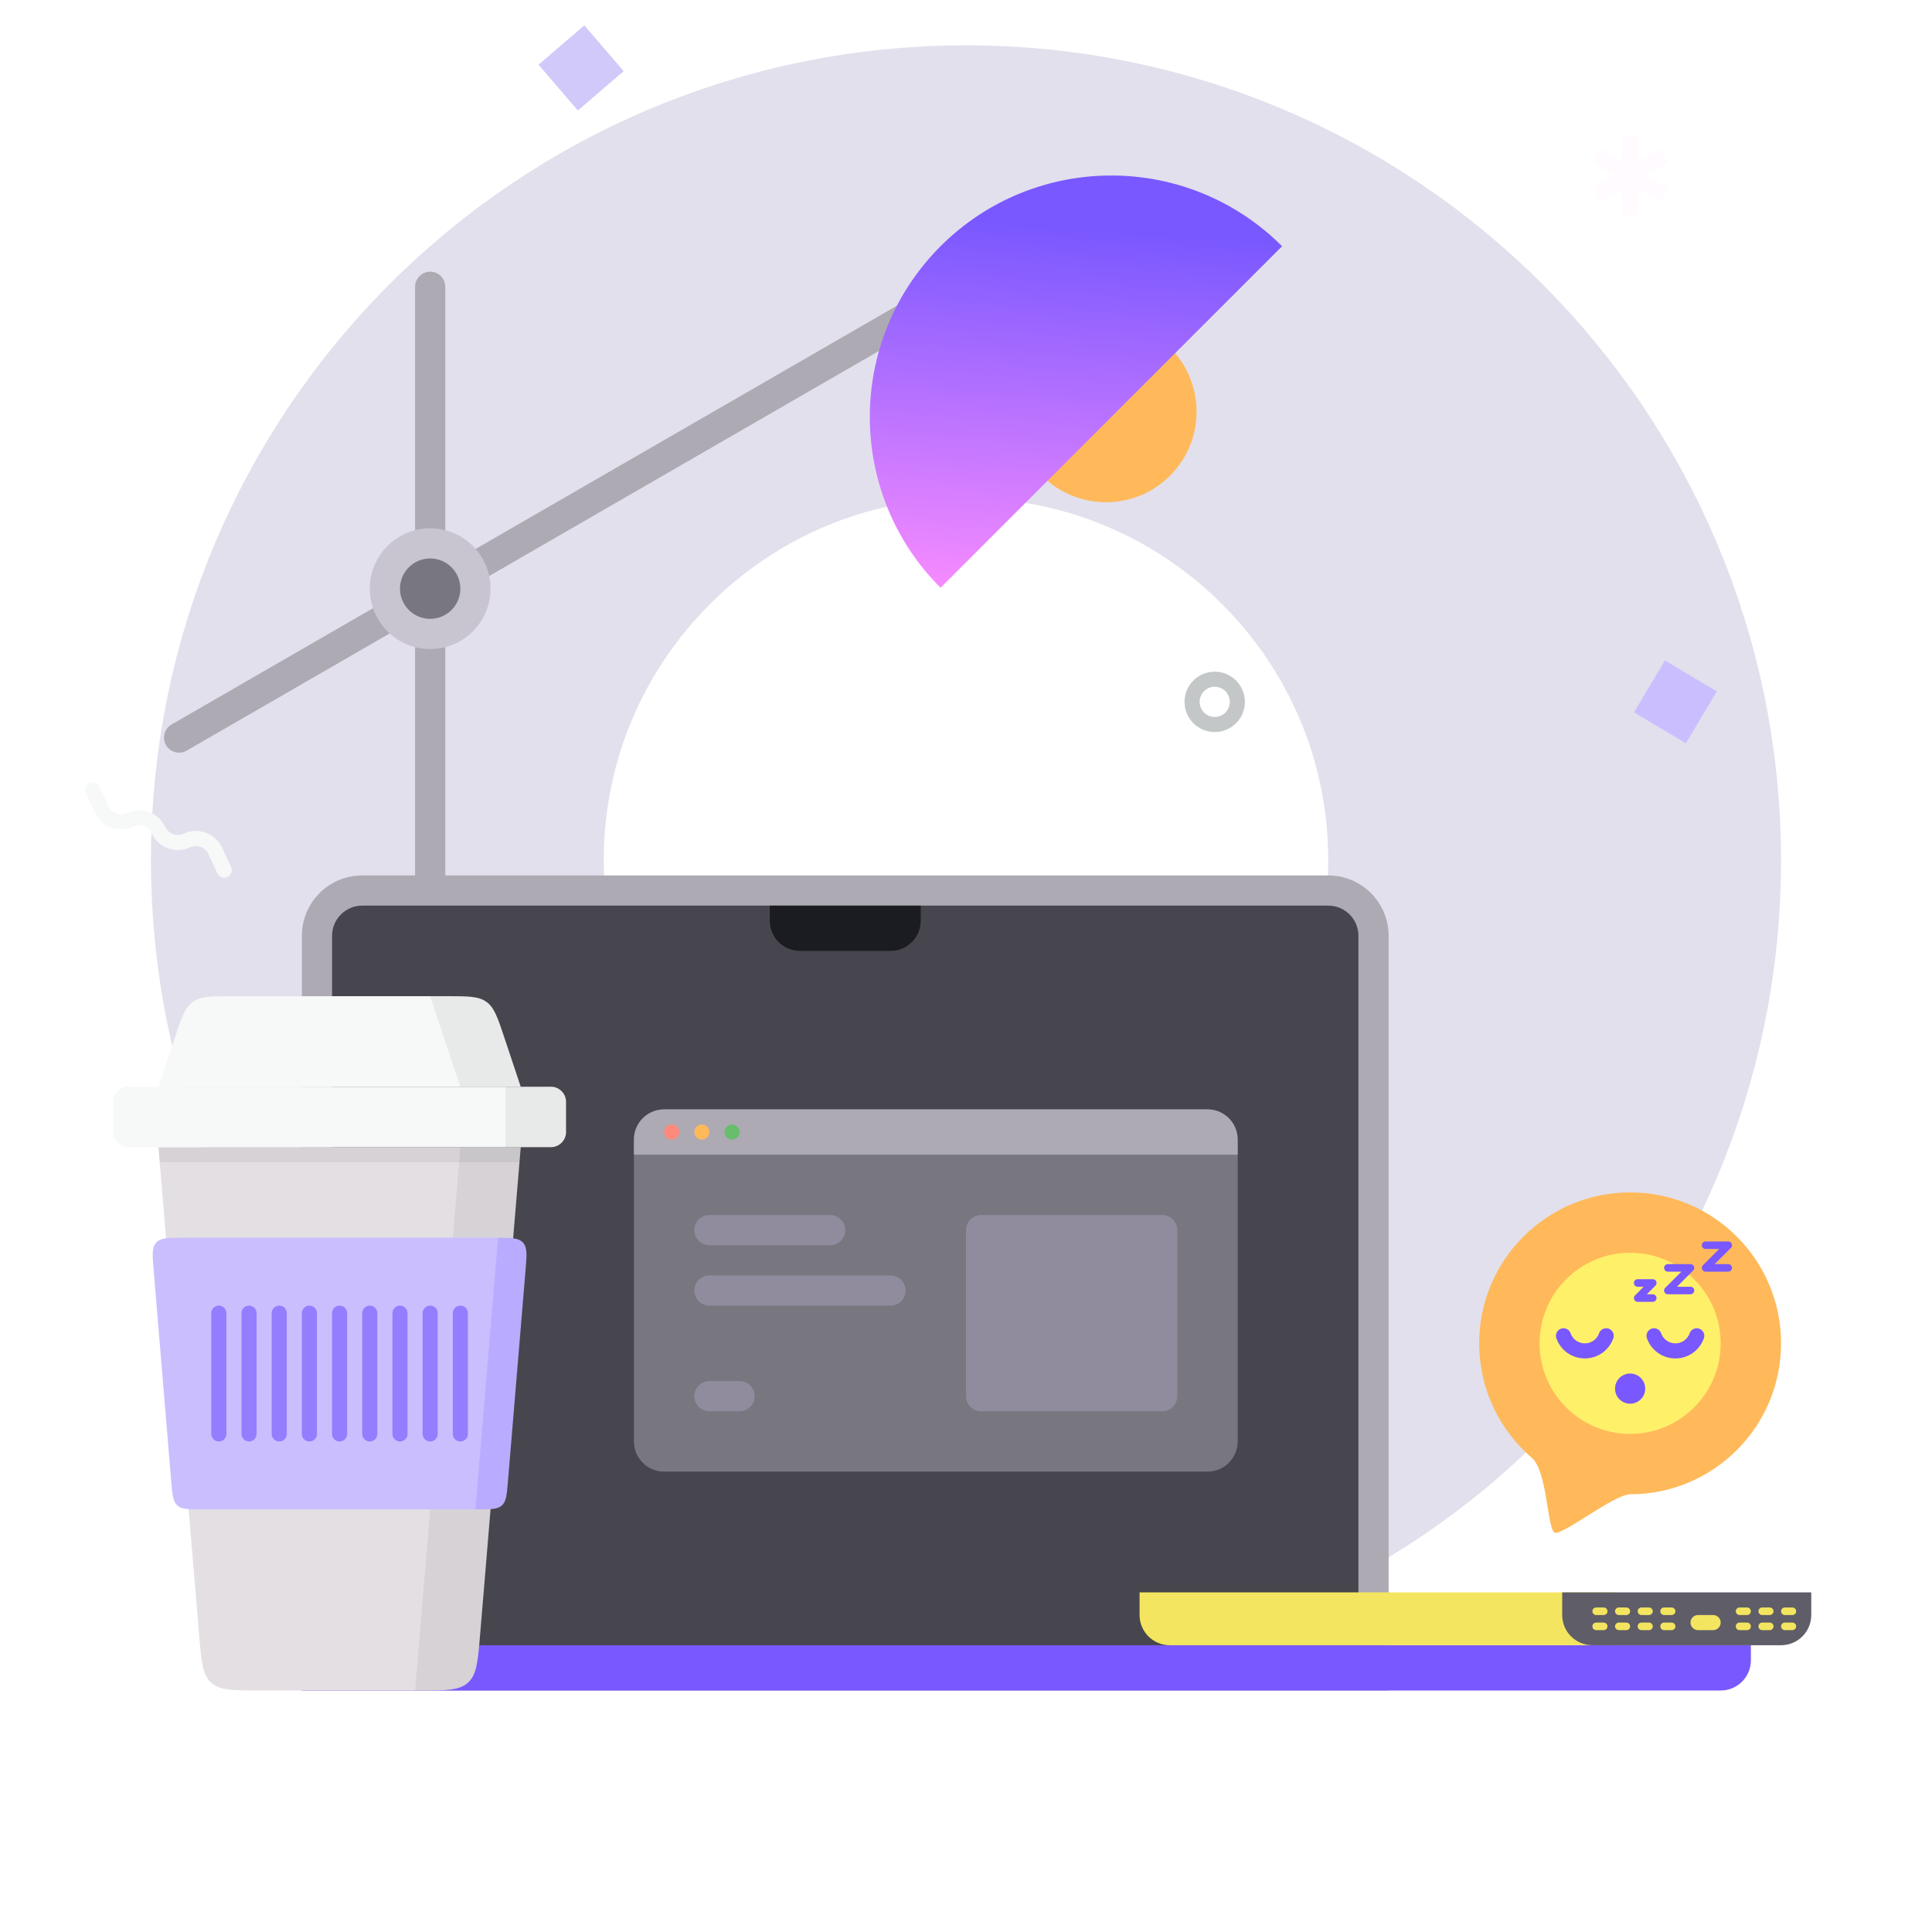
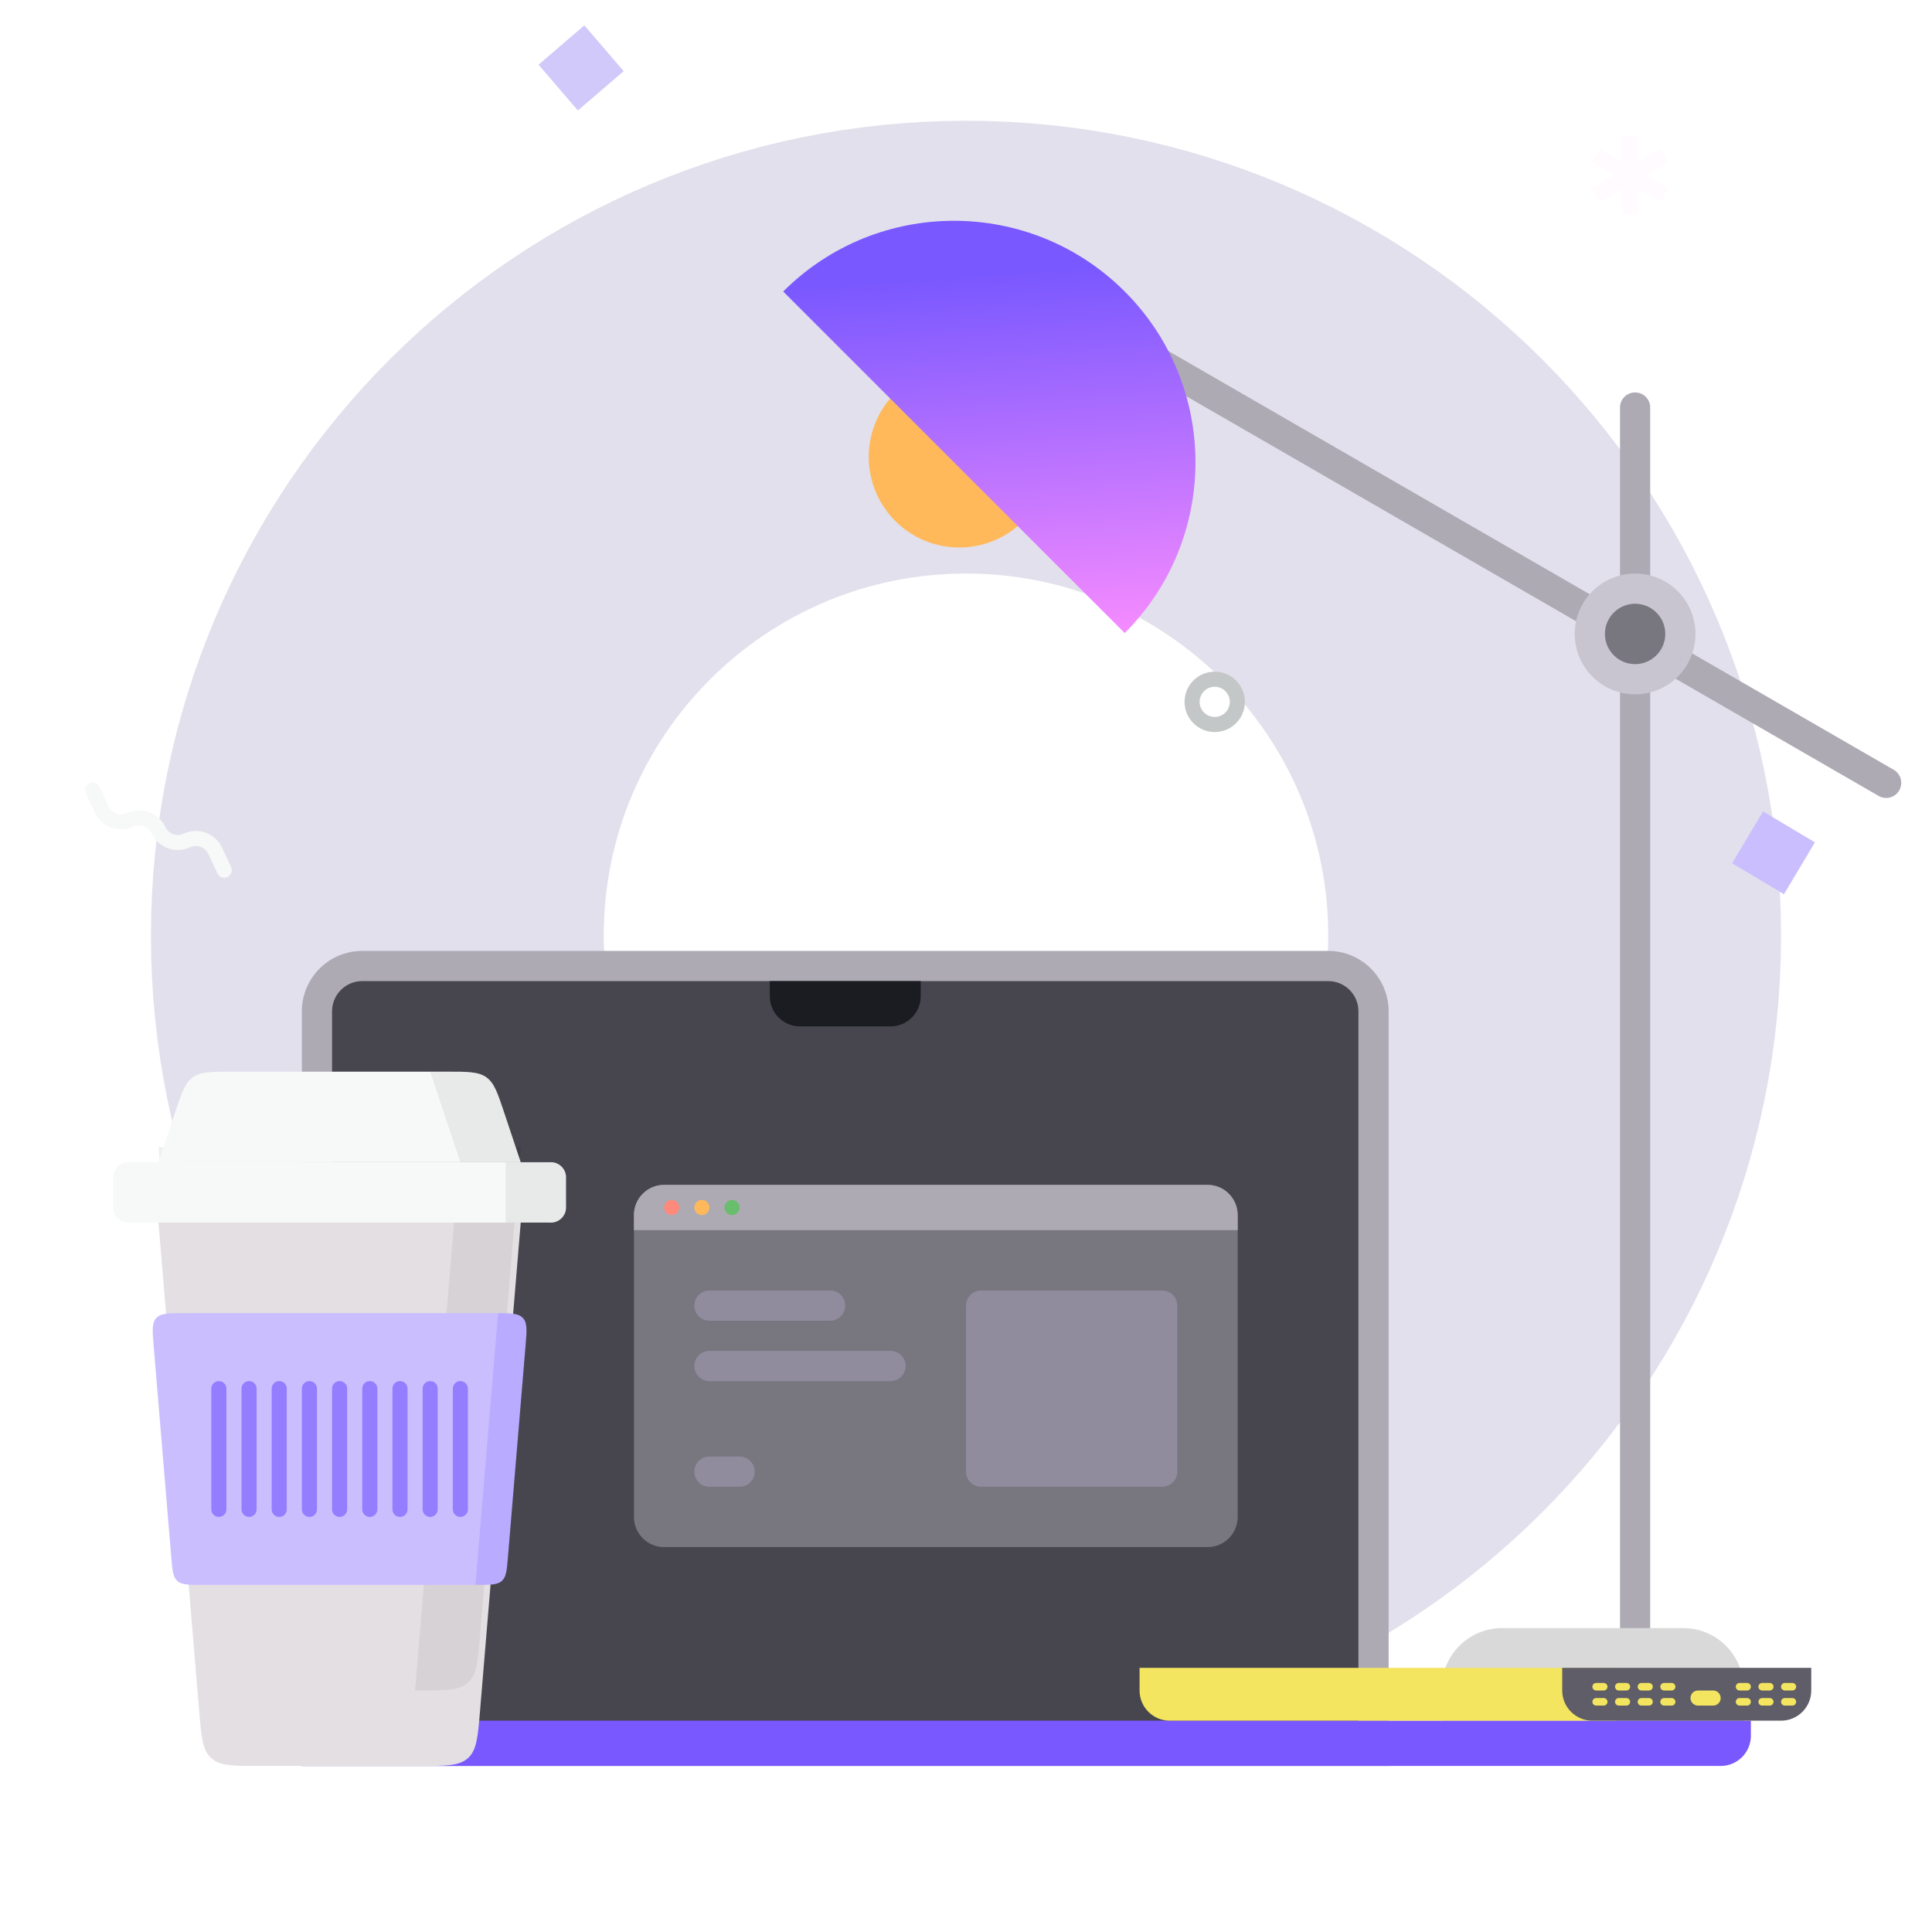
<svg xmlns="http://www.w3.org/2000/svg" width="256" height="256" viewBox="0 0 256 256" fill="none">
-   <circle cx="128" cy="114" r="78" stroke="#E2E0EC" stroke-width="60" />
-   <rect x="55" y="36" width="4" height="160" rx="2" fill="#ADAAB4" />
-   <rect x="142.244" y="27" width="4" height="140" rx="2" transform="rotate(60 142.244 27)" fill="#ADAAB4" />
-   <path d="M42.623 187.732C42.623 183.314 46.205 179.732 50.623 179.732H74.623C79.041 179.732 82.623 183.314 82.623 187.732V195.732H42.623V187.732Z" fill="#D9D9D9" />
-   <circle cx="57" cy="78" r="8" fill="#C9C5D0" />
-   <circle cx="57" cy="78" r="4" fill="#78767F" />
-   <circle cx="146.549" cy="54.548" r="12" transform="rotate(-45 146.549 54.5476)" fill="#FFB95A" />
-   <path d="M169.882 32.627C169.882 32.627 159.752 42.758 147.255 55.255C134.758 67.751 124.627 77.882 124.627 77.882C112.131 65.385 112.131 45.124 124.627 32.627C137.124 20.131 157.385 20.131 169.882 32.627Z" fill="url(#paint0_linear_240_10907)" />
-   <path d="M40 124C40 119.582 43.582 116 48 116H176C180.418 116 184 119.582 184 124V224H40V124Z" fill="#ADAAB4" />
-   <path d="M44 124C44 121.791 45.791 120 48 120H176C178.209 120 180 121.791 180 124V220H44V124Z" fill="#47464E" />
-   <path d="M40 218H232V220C232 222.209 230.209 224 228 224H40V218Z" fill="#7958FF" />
-   <path d="M102 120H122V122C122 124.209 120.209 126 118 126H106C103.791 126 102 124.209 102 122V120Z" fill="#1B1B22" />
-   <rect x="84" y="147" width="80" height="48" rx="4" fill="#78767F" />
-   <path d="M84 151C84 148.791 85.791 147 88 147H160C162.209 147 164 148.791 164 151V153H84V151Z" fill="#ADAAB4" />
-   <circle cx="89" cy="150" r="1" fill="#FF897A" />
-   <circle cx="93" cy="150" r="1" fill="#FFB95A" />
-   <circle cx="97" cy="150" r="1" fill="#68BE6C" />
-   <rect x="92" y="161" width="20" height="4" rx="2" fill="#908C9E" />
-   <rect x="128" y="161" width="28" height="26" rx="2" fill="#908C9E" />
-   <rect x="92" y="169" width="28" height="4" rx="2" fill="#908C9E" />
-   <rect x="92" y="183" width="8" height="4" rx="2" fill="#908C9E" />
-   <path d="M21 152H69L63.611 216.664C63.321 220.146 63.176 221.887 62.028 222.944C60.88 224 59.133 224 55.639 224H34.361C30.867 224 29.12 224 27.972 222.944C26.824 221.887 26.679 220.146 26.389 216.664L21 152Z" fill="#E3DFE3" />
+   <circle cx="128" cy="124" r="78" stroke="#E2E0EC" stroke-width="60" />
+   <path d="M218.66 54C218.66 52.895 217.765 52 216.66 52C215.556 52 214.66 52.895 214.66 54V230C214.66 231.105 215.556 232 216.66 232C217.765 232 218.66 231.105 218.66 230V54Z" fill="#ADAAB4" />
+   <rect width="4" height="140" rx="2" transform="matrix(-0.5 0.866025 0.866025 0.5 131.415 33)" fill="#ADAAB4" />
+   <path d="M231.038 223.732C231.038 219.314 227.456 215.732 223.038 215.732H199.038C194.619 215.732 191.038 219.314 191.038 223.732V231.732H231.038V223.732Z" fill="#D9D9D9" />
+   <circle r="8" transform="matrix(-1 0 0 1 216.66 84)" fill="#C9C5D0" />
+   <circle r="4" transform="matrix(-1 0 0 1 216.66 84)" fill="#78767F" />
+   <circle r="12" transform="matrix(-0.707107 -0.707107 -0.707107 0.707107 127.112 60.5477)" fill="#FFB95A" />
+   <path d="M103.778 38.627C103.778 38.627 113.909 48.758 126.405 61.255C138.902 73.752 149.033 83.882 149.033 83.882C161.53 71.385 161.53 51.124 149.033 38.627C136.536 26.131 116.275 26.131 103.778 38.627Z" fill="url(#paint0_linear_494_13573)" />
+   <path d="M40 134C40 129.582 43.582 126 48 126H176C180.418 126 184 129.582 184 134V234H40V134Z" fill="#ADAAB4" />
+   <path d="M44 134C44 131.791 45.791 130 48 130H176C178.209 130 180 131.791 180 134V230H44V134Z" fill="#47464E" />
+   <path d="M40 228H232V230C232 232.209 230.209 234 228 234H40V228Z" fill="#7958FF" />
+   <path d="M102 130H122V132C122 134.209 120.209 136 118 136H106C103.791 136 102 134.209 102 132V130Z" fill="#1B1B22" />
+   <rect x="84" y="157" width="80" height="48" rx="4" fill="#78767F" />
+   <path d="M84 161C84 158.791 85.791 157 88 157H160C162.209 157 164 158.791 164 161V163H84V161Z" fill="#ADAAB4" />
+   <circle cx="89" cy="160" r="1" fill="#FF897A" />
+   <circle cx="93" cy="160" r="1" fill="#FFB95A" />
+   <circle cx="97" cy="160" r="1" fill="#68BE6C" />
+   <rect x="92" y="171" width="20" height="4" rx="2" fill="#908C9E" />
+   <rect x="128" y="171" width="28" height="26" rx="2" fill="#908C9E" />
+   <rect x="92" y="179" width="28" height="4" rx="2" fill="#908C9E" />
+   <rect x="92" y="193" width="8" height="4" rx="2" fill="#908C9E" />
+   <path d="M21 162H69L63.611 226.664C63.321 230.146 63.176 231.887 62.028 232.944C60.88 234 59.133 234 55.639 234H34.361C30.867 234 29.12 234 27.972 232.944C26.824 231.887 26.679 230.146 26.389 226.664L21 162Z" fill="#E3DFE3" />
  <g opacity="0.06">
    <path d="M69 152H61L55 224H55.639C59.133 224 60.88 224 62.028 222.944C63.176 221.887 63.321 220.146 63.611 216.664L69 152Z" fill="black" style="mix-blend-mode:soft-light" />
  </g>
  <path fill-rule="evenodd" clip-rule="evenodd" d="M69 152H21L21.167 154H68.833L69 152Z" fill="black" fill-opacity="0.06" />
-   <path fill-rule="evenodd" clip-rule="evenodd" d="M26.68 200C24.933 200 24.06 200 23.486 199.472C22.912 198.944 22.839 198.073 22.694 196.332L20.361 168.332C20.192 166.305 20.107 165.292 20.701 164.646C21.296 164 22.313 164 24.347 164H65.652C67.686 164 68.704 164 69.298 164.646C69.892 165.292 69.807 166.305 69.638 168.332L67.305 196.332C67.16 198.073 67.088 198.944 66.513 199.472C65.939 200 65.066 200 63.319 200H26.68Z" fill="#CABEFF" />
-   <path style="mix-blend-mode:soft-light" fill-rule="evenodd" clip-rule="evenodd" d="M63 200H63.319C65.066 200 65.94 200 66.514 199.472C67.088 198.944 67.161 198.073 67.306 196.332L69.639 168.332C69.808 166.305 69.892 165.292 69.298 164.646C68.739 164.038 67.805 164.002 66 164L63 200Z" fill="black" fill-opacity="0.4" />
-   <path fill-rule="evenodd" clip-rule="evenodd" d="M28 174C28 173.448 28.448 173 29 173C29.552 173 30 173.448 30 174V190C30 190.552 29.552 191 29 191C28.448 191 28 190.552 28 190V174ZM32 174C32 173.448 32.448 173 33 173C33.552 173 34 173.448 34 174V190C34 190.552 33.552 191 33 191C32.448 191 32 190.552 32 190V174ZM37 173C36.448 173 36 173.448 36 174V190C36 190.552 36.448 191 37 191C37.552 191 38 190.552 38 190V174C38 173.448 37.552 173 37 173ZM40 174C40 173.448 40.448 173 41 173C41.552 173 42 173.448 42 174V190C42 190.552 41.552 191 41 191C40.448 191 40 190.552 40 190V174ZM45 173C44.448 173 44 173.448 44 174V190C44 190.552 44.448 191 45 191C45.552 191 46 190.552 46 190V174C46 173.448 45.552 173 45 173ZM48 174C48 173.448 48.448 173 49 173C49.552 173 50 173.448 50 174V190C50 190.552 49.552 191 49 191C48.448 191 48 190.552 48 190V174ZM53 173C52.448 173 52 173.448 52 174V190C52 190.552 52.448 191 53 191C53.552 191 54 190.552 54 190V174C54 173.448 53.552 173 53 173ZM56 174C56 173.448 56.448 173 57 173C57.552 173 58 173.448 58 174V190C58 190.552 57.552 191 57 191C56.448 191 56 190.552 56 190V174ZM61 173C60.448 173 60 173.448 60 174V190C60 190.552 60.448 191 61 191C61.552 191 62 190.552 62 190V174C62 173.448 61.552 173 61 173Z" fill="#947DFF" />
-   <path d="M23.177 137.47C24.057 134.83 24.497 133.51 25.544 132.755C26.592 132 27.983 132 30.766 132H59.234C62.017 132 63.408 132 64.456 132.755C65.503 133.51 65.943 134.83 66.823 137.47L69 144H21L23.177 137.47Z" fill="#F7F8F8" />
+   <path fill-rule="evenodd" clip-rule="evenodd" d="M26.681 210C24.934 210 24.06 210 23.486 209.472C22.912 208.944 22.84 208.073 22.694 206.332L20.361 178.332C20.192 176.305 20.108 175.292 20.702 174.646C21.296 174 22.313 174 24.347 174H65.653C67.687 174 68.704 174 69.298 174.646C69.892 175.292 69.808 176.305 69.639 178.332L67.306 206.332C67.161 208.073 67.088 208.944 66.514 209.472C65.94 210 65.066 210 63.319 210H26.681Z" fill="#CABEFF" />
+   <path style="mix-blend-mode:soft-light" fill-rule="evenodd" clip-rule="evenodd" d="M63 210H63.319C65.066 210 65.94 210 66.514 209.472C67.088 208.944 67.161 208.073 67.306 206.332L69.639 178.332C69.808 176.305 69.892 175.292 69.298 174.646C68.739 174.038 67.805 174.002 66 174L63 210Z" fill="black" fill-opacity="0.4" />
+   <path fill-rule="evenodd" clip-rule="evenodd" d="M28 184C28 183.448 28.448 183 29 183C29.552 183 30 183.448 30 184V200C30 200.552 29.552 201 29 201C28.448 201 28 200.552 28 200V184ZM32 184C32 183.448 32.448 183 33 183C33.552 183 34 183.448 34 184V200C34 200.552 33.552 201 33 201C32.448 201 32 200.552 32 200V184ZM37 183C36.448 183 36 183.448 36 184V200C36 200.552 36.448 201 37 201C37.552 201 38 200.552 38 200V184C38 183.448 37.552 183 37 183ZM40 184C40 183.448 40.448 183 41 183C41.552 183 42 183.448 42 184V200C42 200.552 41.552 201 41 201C40.448 201 40 200.552 40 200V184ZM45 183C44.448 183 44 183.448 44 184V200C44 200.552 44.448 201 45 201C45.552 201 46 200.552 46 200V184C46 183.448 45.552 183 45 183ZM48 184C48 183.448 48.448 183 49 183C49.552 183 50 183.448 50 184V200C50 200.552 49.552 201 49 201C48.448 201 48 200.552 48 200V184ZM53 183C52.448 183 52 183.448 52 184V200C52 200.552 52.448 201 53 201C53.552 201 54 200.552 54 200V184C54 183.448 53.552 183 53 183ZM56 184C56 183.448 56.448 183 57 183C57.552 183 58 183.448 58 184V200C58 200.552 57.552 201 57 201C56.448 201 56 200.552 56 200V184ZM61 183C60.448 183 60 183.448 60 184V200C60 200.552 60.448 201 61 201C61.552 201 62 200.552 62 200V184C62 183.448 61.552 183 61 183Z" fill="#947DFF" />
+   <path d="M23.177 147.47C24.057 144.83 24.497 143.51 25.544 142.755C26.592 142 27.983 142 30.766 142H59.234C62.017 142 63.408 142 64.456 142.755C65.503 143.51 65.943 144.83 66.823 147.47L69 154H21L23.177 147.47Z" fill="#F7F8F8" />
  <g opacity="0.06">
-     <path d="M61 144H69L66.823 137.47C65.943 134.83 65.503 133.51 64.456 132.755C63.408 132 62.017 132 59.234 132H57L61 144Z" fill="black" style="mix-blend-mode:soft-light" />
+     <path d="M61 154H69L66.823 147.47C65.943 144.83 65.503 143.51 64.456 142.755C63.408 142 62.017 142 59.234 142H57L61 154Z" fill="black" style="mix-blend-mode:soft-light" />
  </g>
-   <rect x="15" y="144" width="60" height="8" rx="2" fill="#F7F8F8" />
+   <rect x="15" y="154" width="60" height="8" rx="2" fill="#F7F8F8" />
  <g opacity="0.06">
-     <path d="M67 144H71C72.886 144 73.828 144 74.414 144.586C75 145.172 75 146.114 75 148C75 149.886 75 150.828 74.414 151.414C73.828 152 72.886 152 71 152H67V144Z" fill="black" style="mix-blend-mode:soft-light" />
+     <path d="M67 154H71C72.886 154 73.828 154 74.414 154.586C75 155.172 75 156.114 75 158C75 159.886 75 160.828 74.414 161.414C73.828 162 72.886 162 71 162H67V154Z" fill="black" style="mix-blend-mode:soft-light" />
  </g>
-   <path d="M151 211H214V218H155C152.791 218 151 216.209 151 214V211Z" fill="#F4E560" />
-   <path d="M207 211H240V214C240 216.209 238.209 218 236 218H211C208.791 218 207 216.209 207 214V211Z" fill="#5F5D67" />
-   <path fill-rule="evenodd" clip-rule="evenodd" d="M211.5 213C211.224 213 211 213.224 211 213.5C211 213.776 211.224 214 211.5 214H212.5C212.776 214 213 213.776 213 213.5C213 213.224 212.776 213 212.5 213H211.5ZM211.5 215C211.224 215 211 215.224 211 215.5C211 215.776 211.224 216 211.5 216H212.5C212.776 216 213 215.776 213 215.5C213 215.224 212.776 215 212.5 215H211.5ZM214 215.5C214 215.224 214.224 215 214.5 215H215.5C215.776 215 216 215.224 216 215.5C216 215.776 215.776 216 215.5 216H214.5C214.224 216 214 215.776 214 215.5ZM217.5 215C217.224 215 217 215.224 217 215.5C217 215.776 217.224 216 217.5 216H218.5C218.776 216 219 215.776 219 215.5C219 215.224 218.776 215 218.5 215H217.5ZM220 215.5C220 215.224 220.224 215 220.5 215H221.5C221.776 215 222 215.224 222 215.5C222 215.776 221.776 216 221.5 216H220.5C220.224 216 220 215.776 220 215.5ZM214.5 213C214.224 213 214 213.224 214 213.5C214 213.776 214.224 214 214.5 214H215.5C215.776 214 216 213.776 216 213.5C216 213.224 215.776 213 215.5 213H214.5ZM217 213.5C217 213.224 217.224 213 217.5 213H218.5C218.776 213 219 213.224 219 213.5C219 213.776 218.776 214 218.5 214H217.5C217.224 214 217 213.776 217 213.5ZM220.5 213C220.224 213 220 213.224 220 213.5C220 213.776 220.224 214 220.5 214H221.5C221.776 214 222 213.776 222 213.5C222 213.224 221.776 213 221.5 213H220.5Z" fill="#F4E560" />
-   <path fill-rule="evenodd" clip-rule="evenodd" d="M230.5 213C230.224 213 230 213.224 230 213.5C230 213.776 230.224 214 230.5 214H231.5C231.776 214 232 213.776 232 213.5C232 213.224 231.776 213 231.5 213H230.5ZM230.5 215C230.224 215 230 215.224 230 215.5C230 215.776 230.224 216 230.5 216H231.5C231.776 216 232 215.776 232 215.5C232 215.224 231.776 215 231.5 215H230.5ZM233.5 215C233.224 215 233 215.224 233 215.5C233 215.776 233.224 216 233.5 216H234.5C234.776 216 235 215.776 235 215.5C235 215.224 234.776 215 234.5 215H233.5ZM236 215.5C236 215.224 236.224 215 236.5 215H237.5C237.776 215 238 215.224 238 215.5C238 215.776 237.776 216 237.5 216H236.5C236.224 216 236 215.776 236 215.5ZM233 213.5C233 213.224 233.224 213 233.5 213H234.5C234.776 213 235 213.224 235 213.5C235 213.776 234.776 214 234.5 214H233.5C233.224 214 233 213.776 233 213.5ZM236.5 213C236.224 213 236 213.224 236 213.5C236 213.776 236.224 214 236.5 214H237.5C237.776 214 238 213.776 238 213.5C238 213.224 237.776 213 237.5 213H236.5Z" fill="#F4E560" />
-   <rect x="224" y="214" width="4" height="2" rx="1" fill="#F4E560" />
-   <path d="M236 178C236 189.046 227.046 198 216 198C213.91 198 207 203.5 206 203.084C205.032 202.682 205.024 194.932 203 193.199C198.715 189.531 196 184.083 196 178C196 166.954 204.954 158 216 158C227.046 158 236 166.954 236 178Z" fill="#FFB95A" />
-   <circle cx="216" cy="178" r="12" fill="#FFF06A" />
-   <path d="M221 168H224L221 171H224" stroke="#7958FF" stroke-linecap="round" stroke-linejoin="round" />
-   <path d="M226 165H229L226 168H229" stroke="#7958FF" stroke-linecap="round" stroke-linejoin="round" />
-   <path d="M217 170H219L217 172H219" stroke="#7958FF" stroke-linecap="round" stroke-linejoin="round" />
-   <circle cx="216" cy="184" r="2" fill="#7958FF" />
-   <path d="M207.17 177C207.582 178.165 208.693 179 209.999 179C211.305 179 212.417 178.165 212.829 177" stroke="#7958FF" stroke-width="2" stroke-linecap="round" />
-   <path d="M219.17 177C219.582 178.165 220.693 179 221.999 179C223.305 179 224.417 178.165 224.829 177" stroke="#7958FF" stroke-width="2" stroke-linecap="round" />
+   <path d="M151 221H214V228H155C152.791 228 151 226.209 151 224V221Z" fill="#F4E560" />
+   <path d="M207 221H240V224C240 226.209 238.209 228 236 228H211C208.791 228 207 226.209 207 224V221Z" fill="#5F5D67" />
+   <path fill-rule="evenodd" clip-rule="evenodd" d="M211.5 223C211.224 223 211 223.224 211 223.5C211 223.776 211.224 224 211.5 224H212.5C212.776 224 213 223.776 213 223.5C213 223.224 212.776 223 212.5 223H211.5ZM211.5 225C211.224 225 211 225.224 211 225.5C211 225.776 211.224 226 211.5 226H212.5C212.776 226 213 225.776 213 225.5C213 225.224 212.776 225 212.5 225H211.5ZM214 225.5C214 225.224 214.224 225 214.5 225H215.5C215.776 225 216 225.224 216 225.5C216 225.776 215.776 226 215.5 226H214.5C214.224 226 214 225.776 214 225.5ZM217.5 225C217.224 225 217 225.224 217 225.5C217 225.776 217.224 226 217.5 226H218.5C218.776 226 219 225.776 219 225.5C219 225.224 218.776 225 218.5 225H217.5ZM220 225.5C220 225.224 220.224 225 220.5 225H221.5C221.776 225 222 225.224 222 225.5C222 225.776 221.776 226 221.5 226H220.5C220.224 226 220 225.776 220 225.5ZM214.5 223C214.224 223 214 223.224 214 223.5C214 223.776 214.224 224 214.5 224H215.5C215.776 224 216 223.776 216 223.5C216 223.224 215.776 223 215.5 223H214.5ZM217 223.5C217 223.224 217.224 223 217.5 223H218.5C218.776 223 219 223.224 219 223.5C219 223.776 218.776 224 218.5 224H217.5C217.224 224 217 223.776 217 223.5ZM220.5 223C220.224 223 220 223.224 220 223.5C220 223.776 220.224 224 220.5 224H221.5C221.776 224 222 223.776 222 223.5C222 223.224 221.776 223 221.5 223H220.5Z" fill="#F4E560" />
+   <path fill-rule="evenodd" clip-rule="evenodd" d="M230.5 223C230.224 223 230 223.224 230 223.5C230 223.776 230.224 224 230.5 224H231.5C231.776 224 232 223.776 232 223.5C232 223.224 231.776 223 231.5 223H230.5ZM230.5 225C230.224 225 230 225.224 230 225.5C230 225.776 230.224 226 230.5 226H231.5C231.776 226 232 225.776 232 225.5C232 225.224 231.776 225 231.5 225H230.5ZM233.5 225C233.224 225 233 225.224 233 225.5C233 225.776 233.224 226 233.5 226H234.5C234.776 226 235 225.776 235 225.5C235 225.224 234.776 225 234.5 225H233.5ZM236 225.5C236 225.224 236.224 225 236.5 225H237.5C237.776 225 238 225.224 238 225.5C238 225.776 237.776 226 237.5 226H236.5C236.224 226 236 225.776 236 225.5ZM233 223.5C233 223.224 233.224 223 233.5 223H234.5C234.776 223 235 223.224 235 223.5C235 223.776 234.776 224 234.5 224H233.5C233.224 224 233 223.776 233 223.5ZM236.5 223C236.224 223 236 223.224 236 223.5C236 223.776 236.224 224 236.5 224H237.5C237.776 224 238 223.776 238 223.5C238 223.224 237.776 223 237.5 223H236.5Z" fill="#F4E560" />
+   <rect x="224" y="224" width="4" height="2" rx="1" fill="#F4E560" />
  <rect x="71.359" y="8.571" width="8" height="8" transform="rotate(-40.65 71.3594 8.57092)" fill="#D1C9F9" />
-   <rect x="220.613" y="87.516" width="8" height="8" transform="rotate(30.813 220.613 87.5156)" fill="#CABEFF" />
-   <path fill-rule="evenodd" clip-rule="evenodd" d="M214.957 18.104C214.957 18.047 215.004 18 215.061 18H216.939C216.996 18 217.043 18.047 217.043 18.104V21.409L219.905 19.756C219.955 19.728 220.018 19.745 220.047 19.795L220.986 21.421C221.015 21.471 220.998 21.534 220.948 21.563L218.086 23.215L220.948 24.867C220.998 24.896 221.015 24.96 220.986 25.01L220.047 26.636C220.019 26.686 219.955 26.703 219.905 26.674L217.043 25.022V28.326C217.043 28.384 216.996 28.431 216.939 28.431H215.061C215.004 28.431 214.957 28.384 214.957 28.326V25.022L212.095 26.674C212.045 26.703 211.981 26.686 211.953 26.636L211.014 25.01C210.985 24.96 211.002 24.896 211.052 24.867L213.914 23.215L211.052 21.563C211.002 21.534 210.985 21.471 211.014 21.421L211.953 19.795C211.982 19.745 212.045 19.728 212.095 19.756L214.957 21.409V18.104Z" fill="#FFFBFF" />
+   <rect x="233.613" y="107.516" width="8" height="8" transform="rotate(30.813 233.613 107.516)" fill="#CABEFF" />
+   <path fill-rule="evenodd" clip-rule="evenodd" d="M214.957 18.104C214.957 18.047 215.004 18 215.061 18H216.939C216.997 18 217.043 18.047 217.043 18.104V21.409L219.905 19.756C219.955 19.728 220.018 19.745 220.047 19.795L220.986 21.421C221.015 21.471 220.998 21.534 220.948 21.563L218.086 23.215L220.948 24.867C220.998 24.896 221.015 24.96 220.986 25.01L220.047 26.636C220.019 26.686 219.955 26.703 219.905 26.674L217.043 25.022V28.326C217.043 28.384 216.997 28.431 216.939 28.431H215.061C215.004 28.431 214.957 28.384 214.957 28.326V25.022L212.095 26.674C212.045 26.703 211.982 26.686 211.953 26.636L211.014 25.01C210.985 24.96 211.002 24.896 211.052 24.867L213.914 23.215L211.052 21.563C211.002 21.534 210.985 21.471 211.014 21.421L211.953 19.795C211.982 19.745 212.046 19.728 212.095 19.756L214.957 21.409V18.104Z" fill="#FFFBFF" />
  <path fill-rule="evenodd" clip-rule="evenodd" d="M160.957 97C163.166 97 164.957 95.209 164.957 93C164.957 90.791 163.166 89 160.957 89C158.748 89 156.957 90.791 156.957 93C156.957 95.209 158.748 97 160.957 97ZM160.957 95C162.062 95 162.957 94.105 162.957 93C162.957 91.895 162.062 91 160.957 91C159.852 91 158.957 91.895 158.957 93C158.957 94.105 159.852 95 160.957 95Z" fill="#C4C7C7" />
  <path d="M12.289 104.696L13.483 107.26C14.143 108.676 15.825 109.29 17.241 108.63V108.63C18.657 107.971 20.34 108.584 21 110V110C21.659 111.416 23.342 112.029 24.758 111.37V111.37C26.174 110.71 27.856 111.324 28.516 112.74L29.71 115.304" stroke="#F7F8F8" stroke-width="2" stroke-linecap="round" stroke-linejoin="round" />
  <defs>
-     <linearGradient id="paint0_linear_240_10907" x1="125.5" y1="29" x2="122" y2="80.5" gradientUnits="userSpaceOnUse">
+     <linearGradient id="paint0_linear_494_13573" x1="148.16" y1="35" x2="151.66" y2="86.5" gradientUnits="userSpaceOnUse">
      <stop stop-color="#7958FF" />
      <stop offset="1" stop-color="#FD8EFF" />
    </linearGradient>
  </defs>
</svg>
